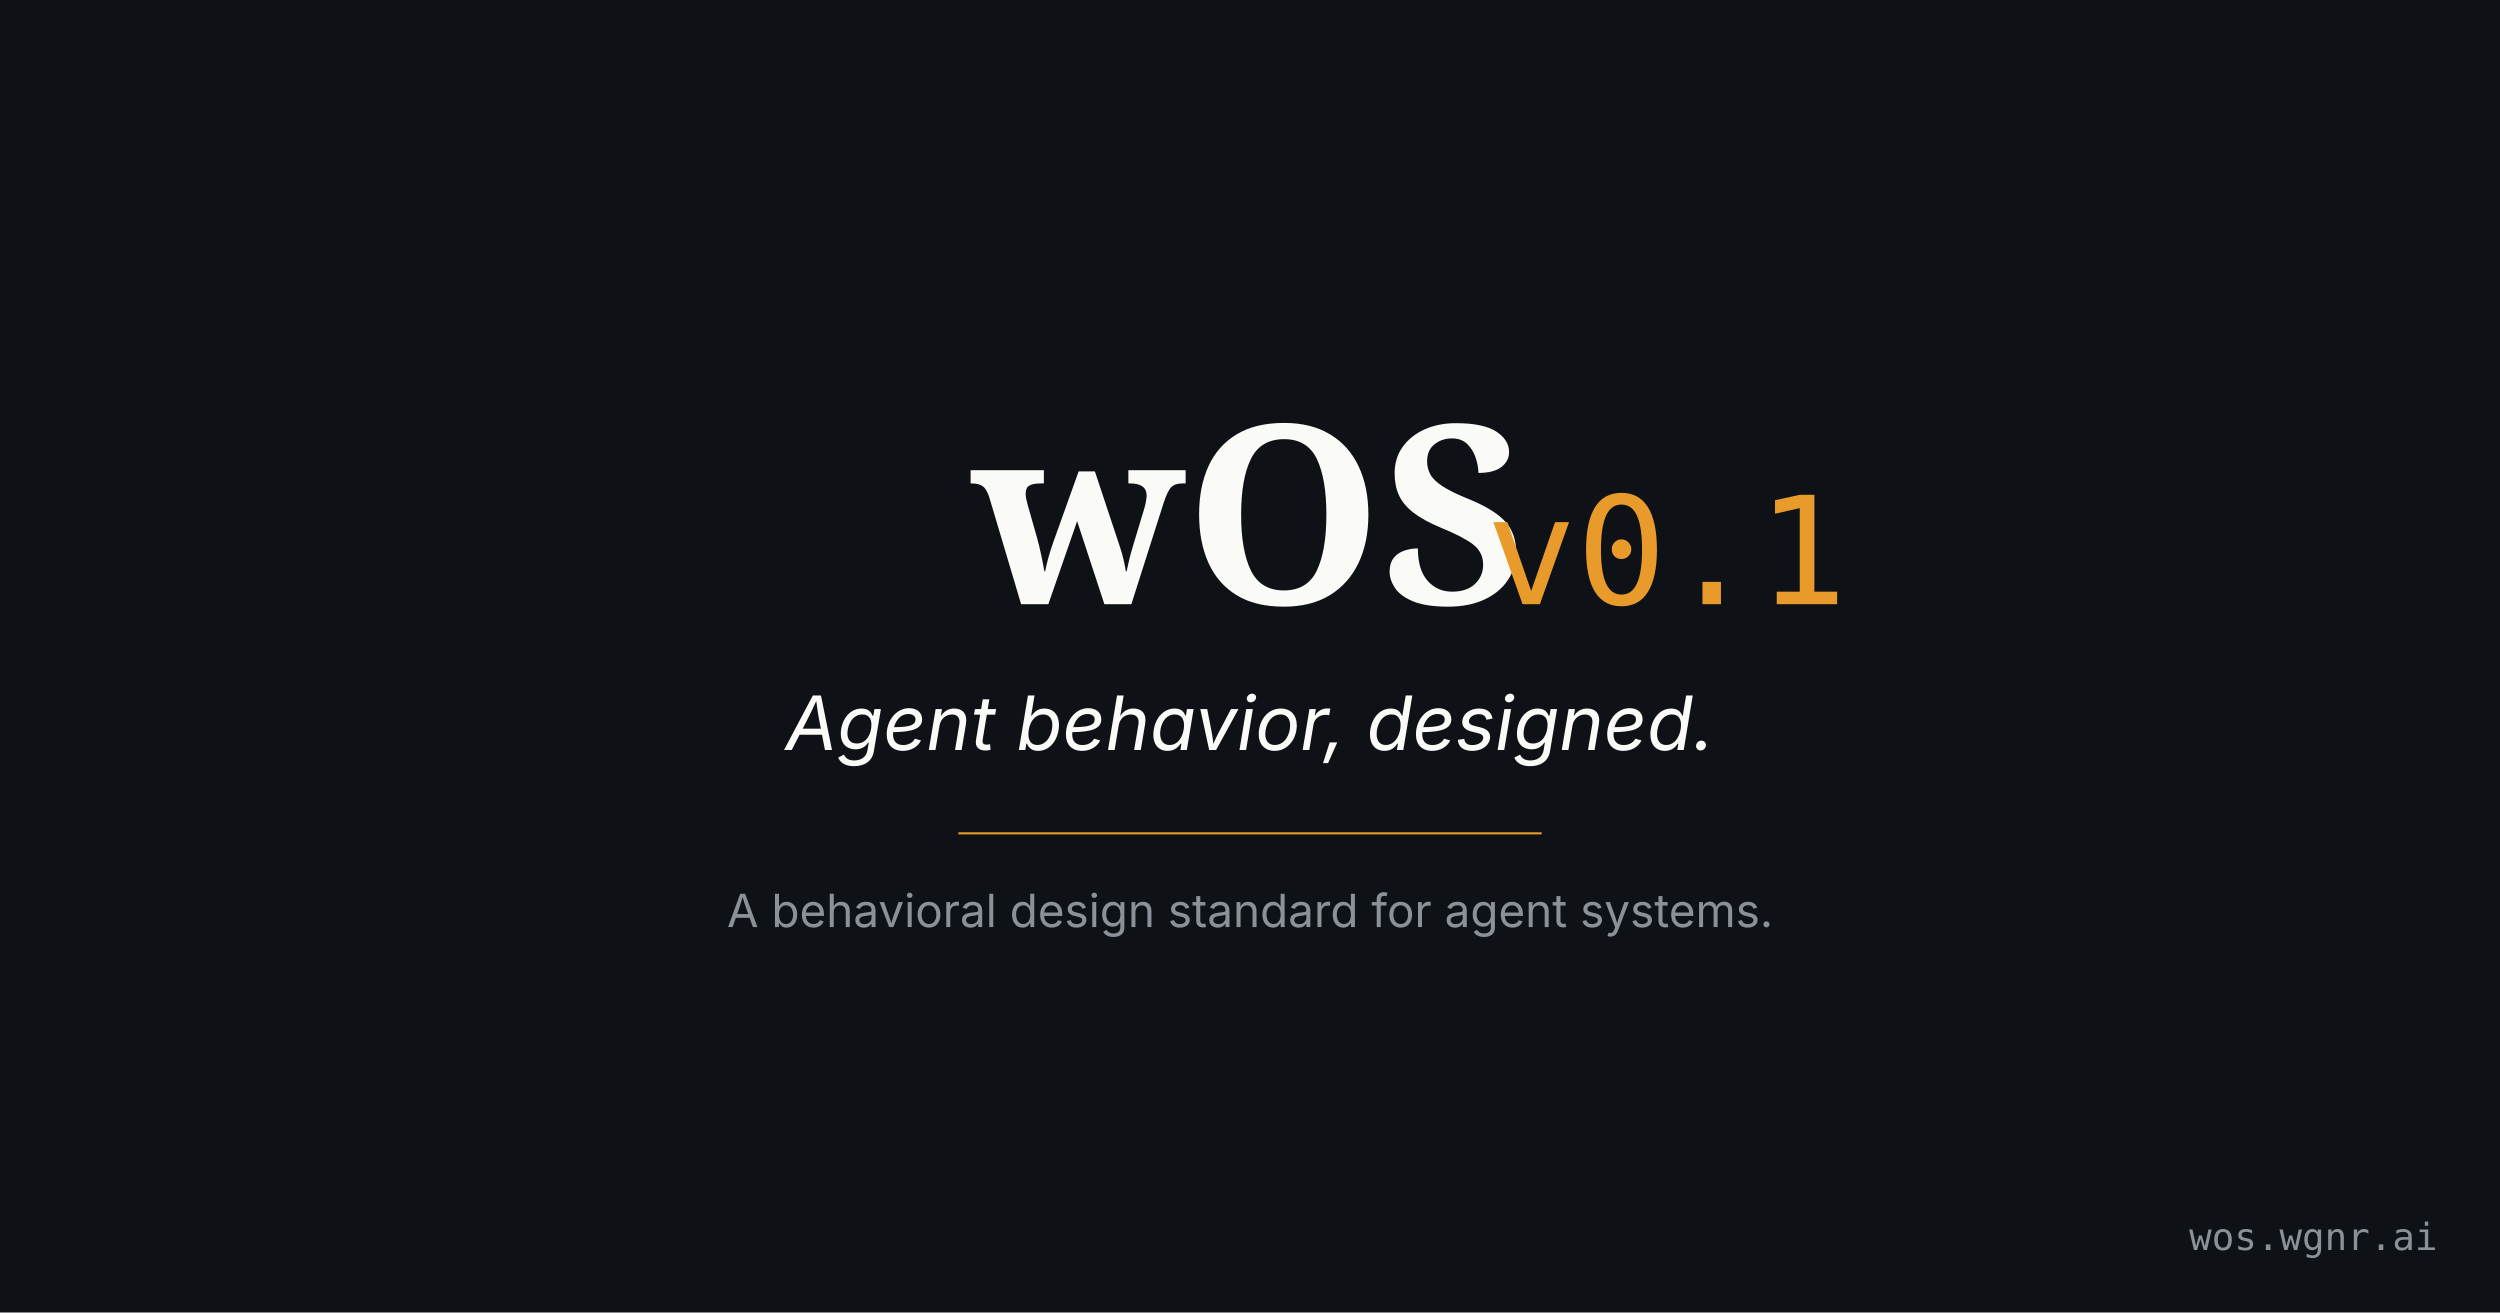
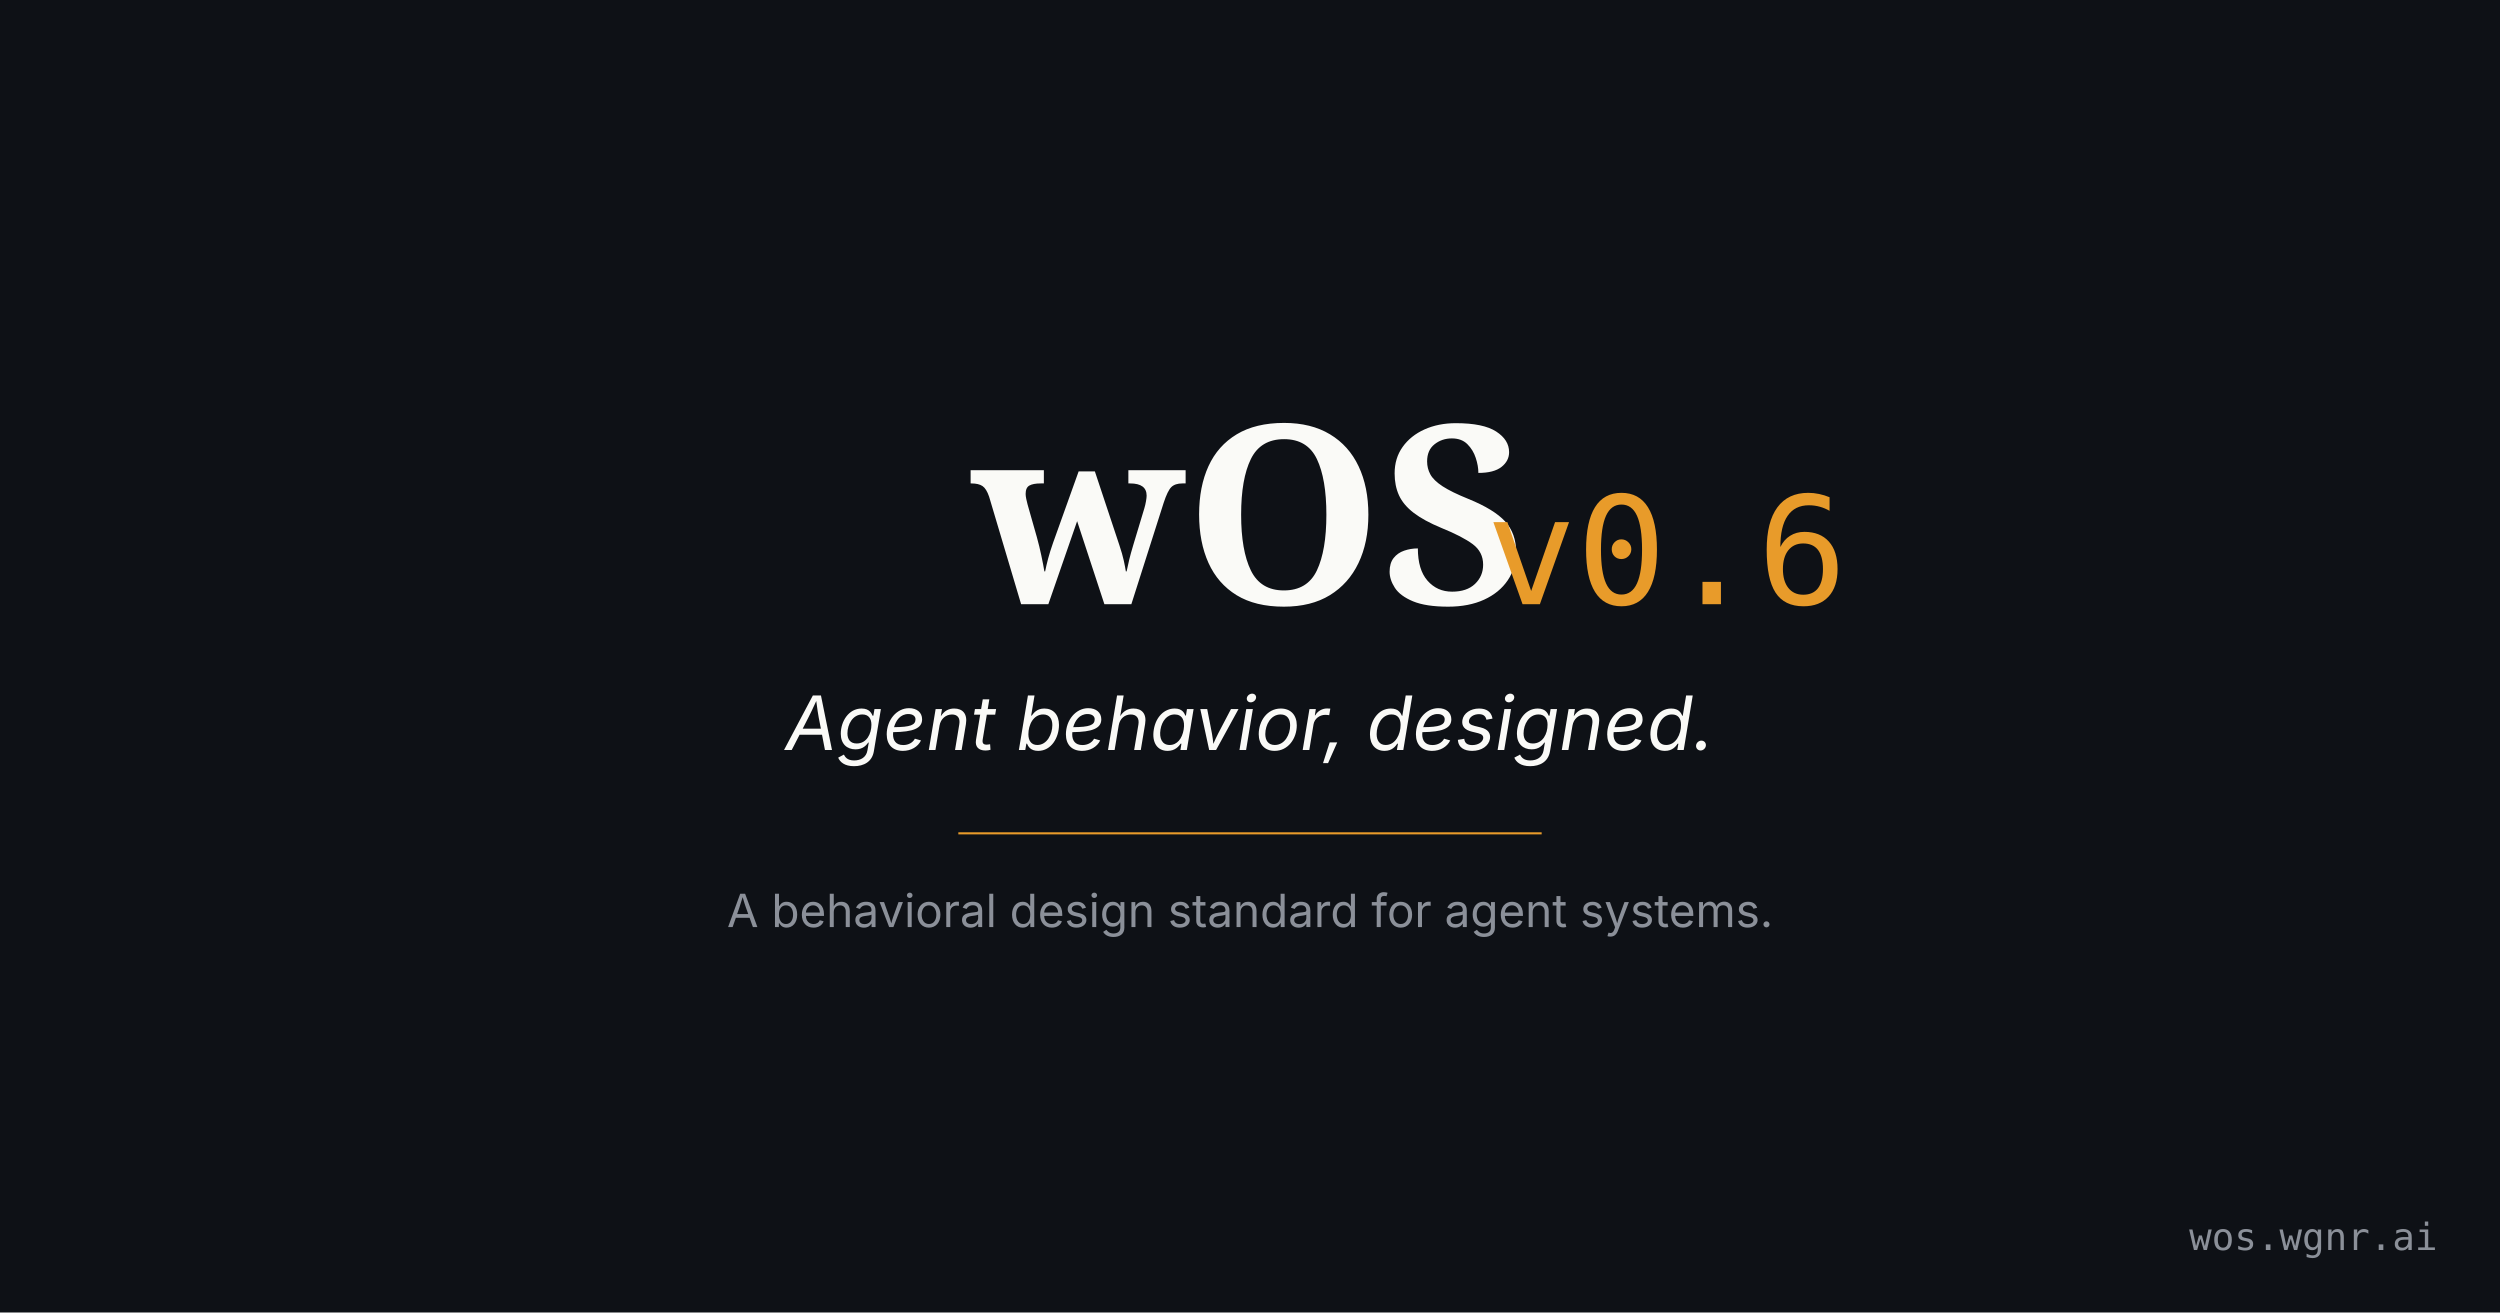
- <svg xmlns="http://www.w3.org/2000/svg" viewBox="0 0 1200 630" role="img" aria-label="wOS v0.5 — Agent behavior, designed.">
+ <svg xmlns="http://www.w3.org/2000/svg" viewBox="0 0 1200 630" role="img" aria-label="wOS v0.6 — Agent behavior, designed.">
  <rect width="1200" height="630" fill="#0E1116" />
  <text x="600" y="290" font-family="'IBM Plex Serif', Georgia, serif" font-weight="600" font-size="120" fill="#FAFAF7" text-anchor="middle">wOS</text>
-   <text x="600" y="290" font-family="'IBM Plex Mono', monospace" font-weight="400" font-size="72" fill="#E89B2A" text-anchor="middle" dx="200" dy="0">v0.1</text>
+   <text x="600" y="290" font-family="'IBM Plex Mono', monospace" font-weight="400" font-size="72" fill="#E89B2A" text-anchor="middle" dx="200" dy="0">v0.6</text>
  <text x="600" y="360" font-family="'IBM Plex Sans', Inter, system-ui, sans-serif" font-style="italic" font-weight="400" font-size="36" fill="#FAFAF7" text-anchor="middle">Agent behavior, designed.</text>
  <line x1="460" y1="400" x2="740" y2="400" stroke="#E89B2A" stroke-width="1" />
  <text x="600" y="445" font-family="'IBM Plex Sans', Inter, system-ui, sans-serif" font-weight="400" font-size="22" fill="#8B9099" text-anchor="middle">A behavioral design standard for agent systems.</text>
  <text x="1170" y="600" font-family="'IBM Plex Mono', monospace" font-weight="400" font-size="18" fill="#8B9099" text-anchor="end">wos.wgnr.ai</text>
</svg>
